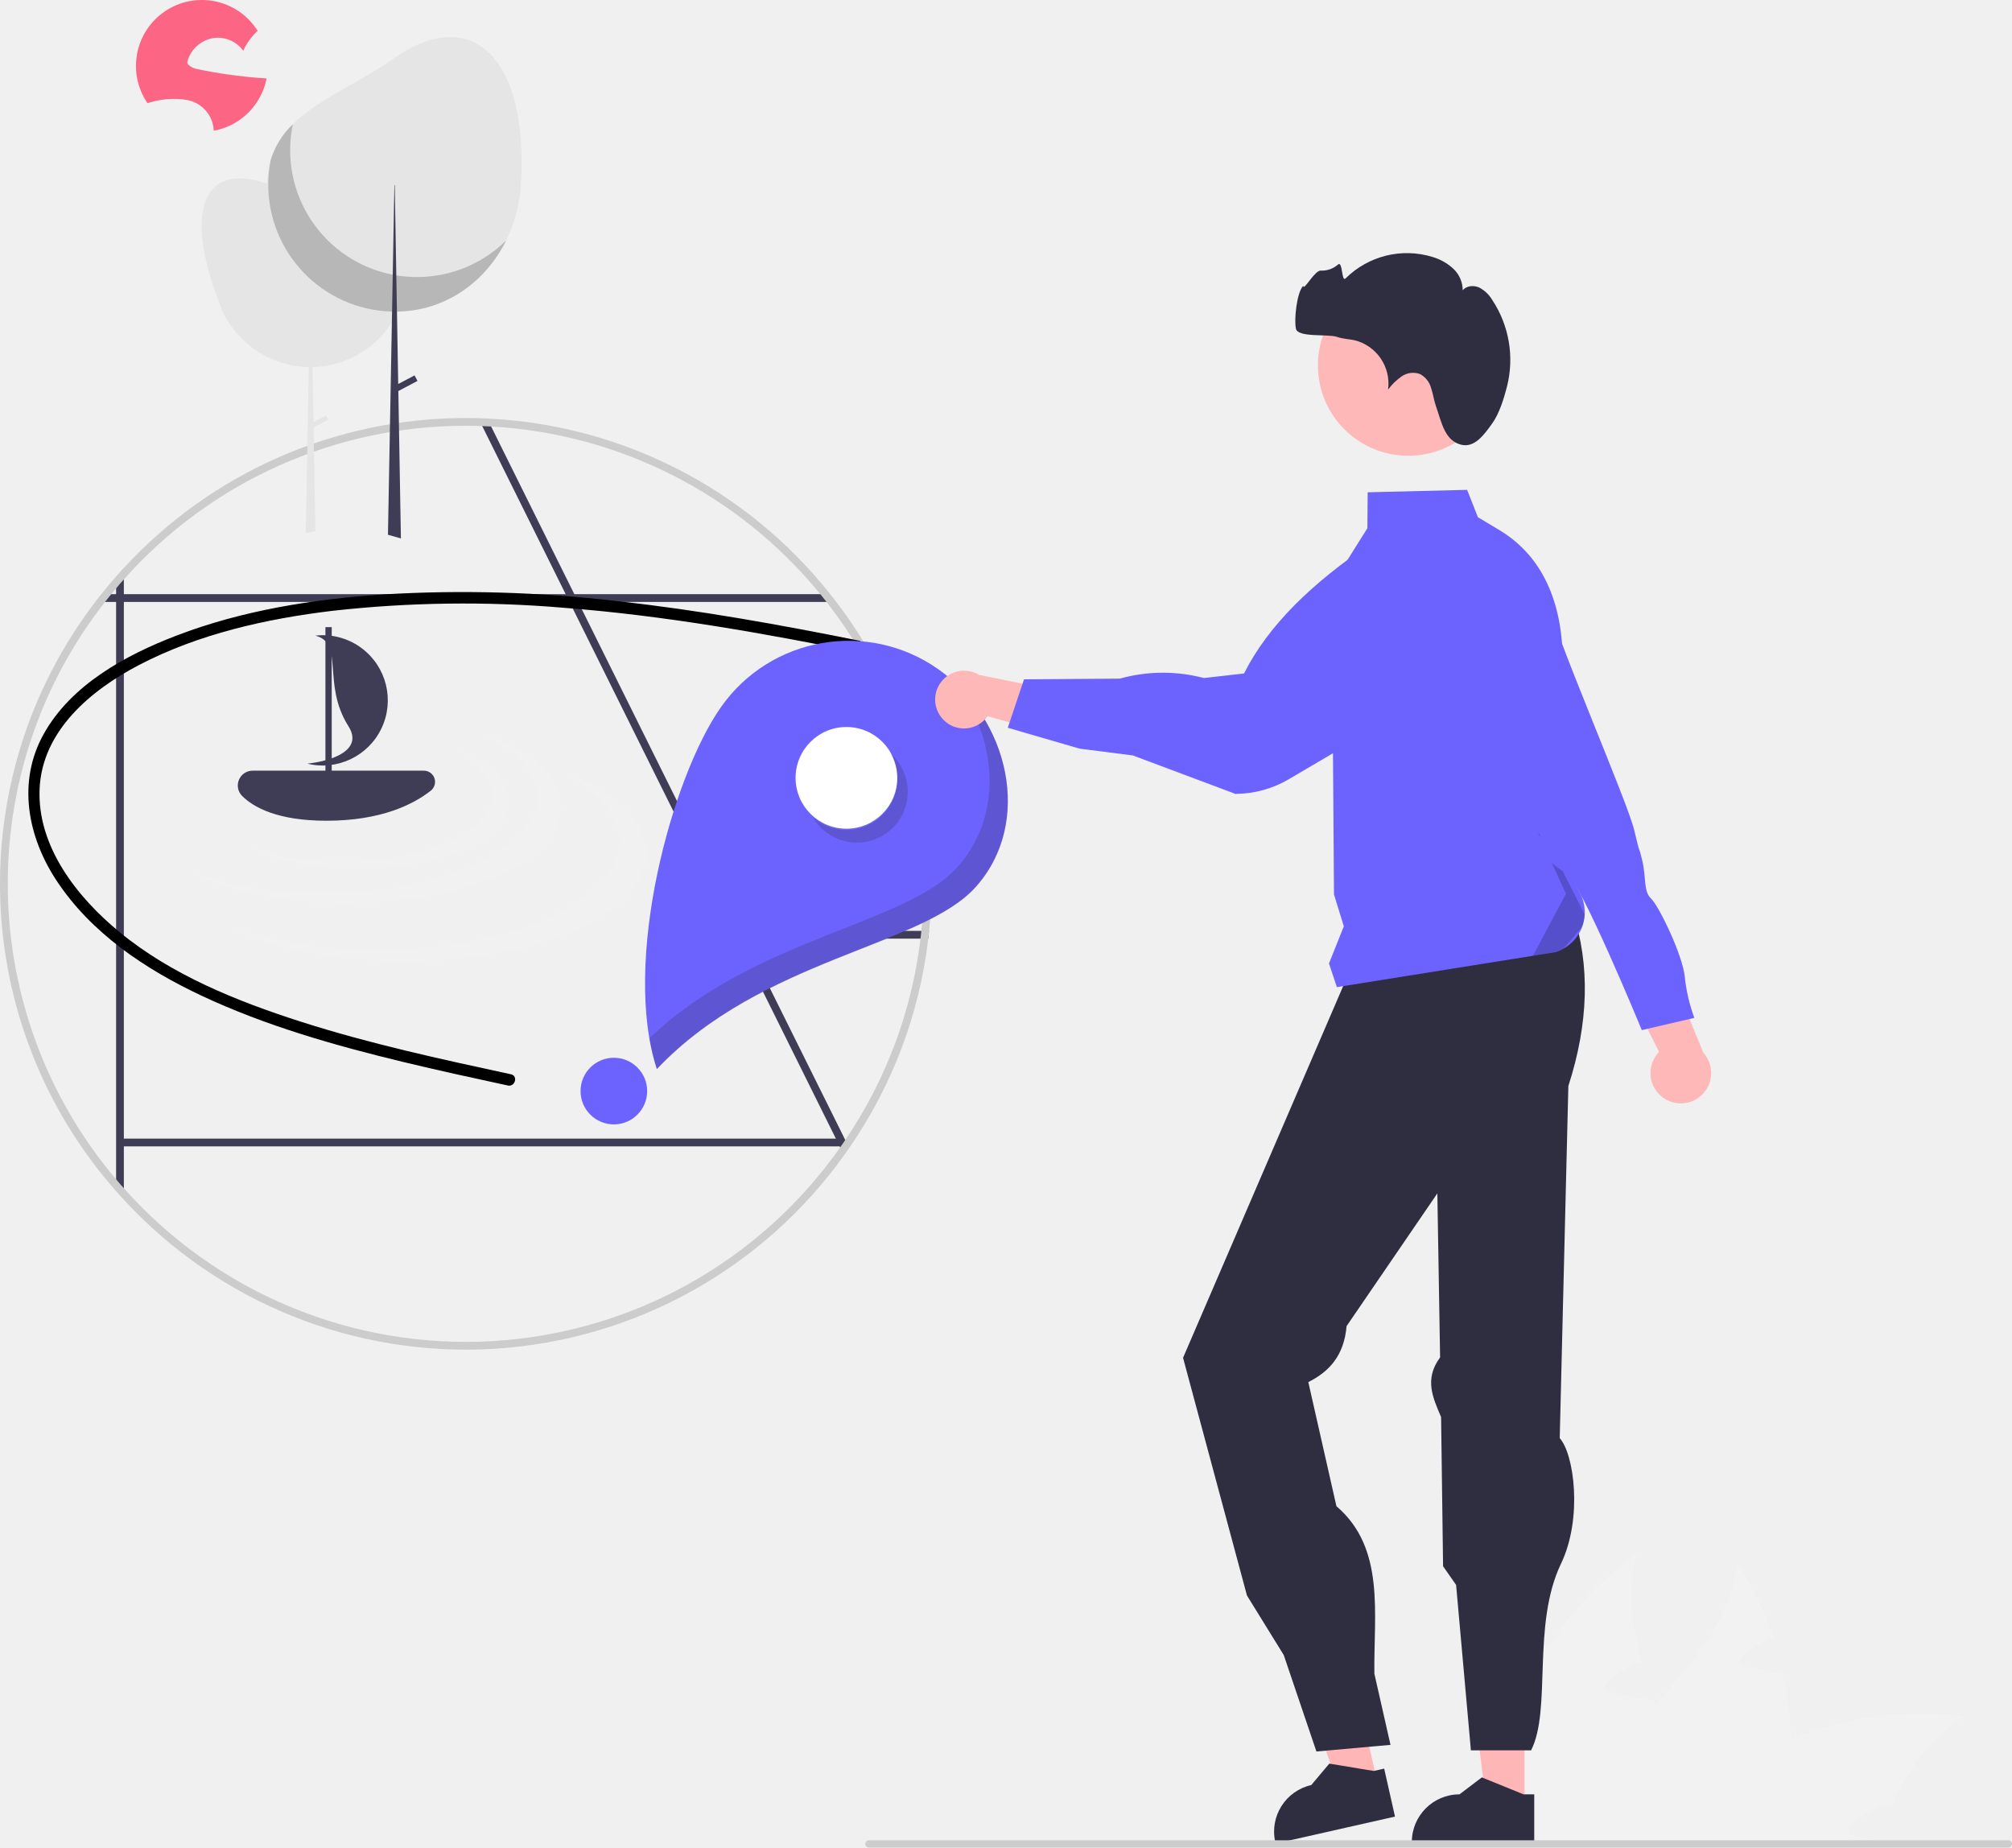
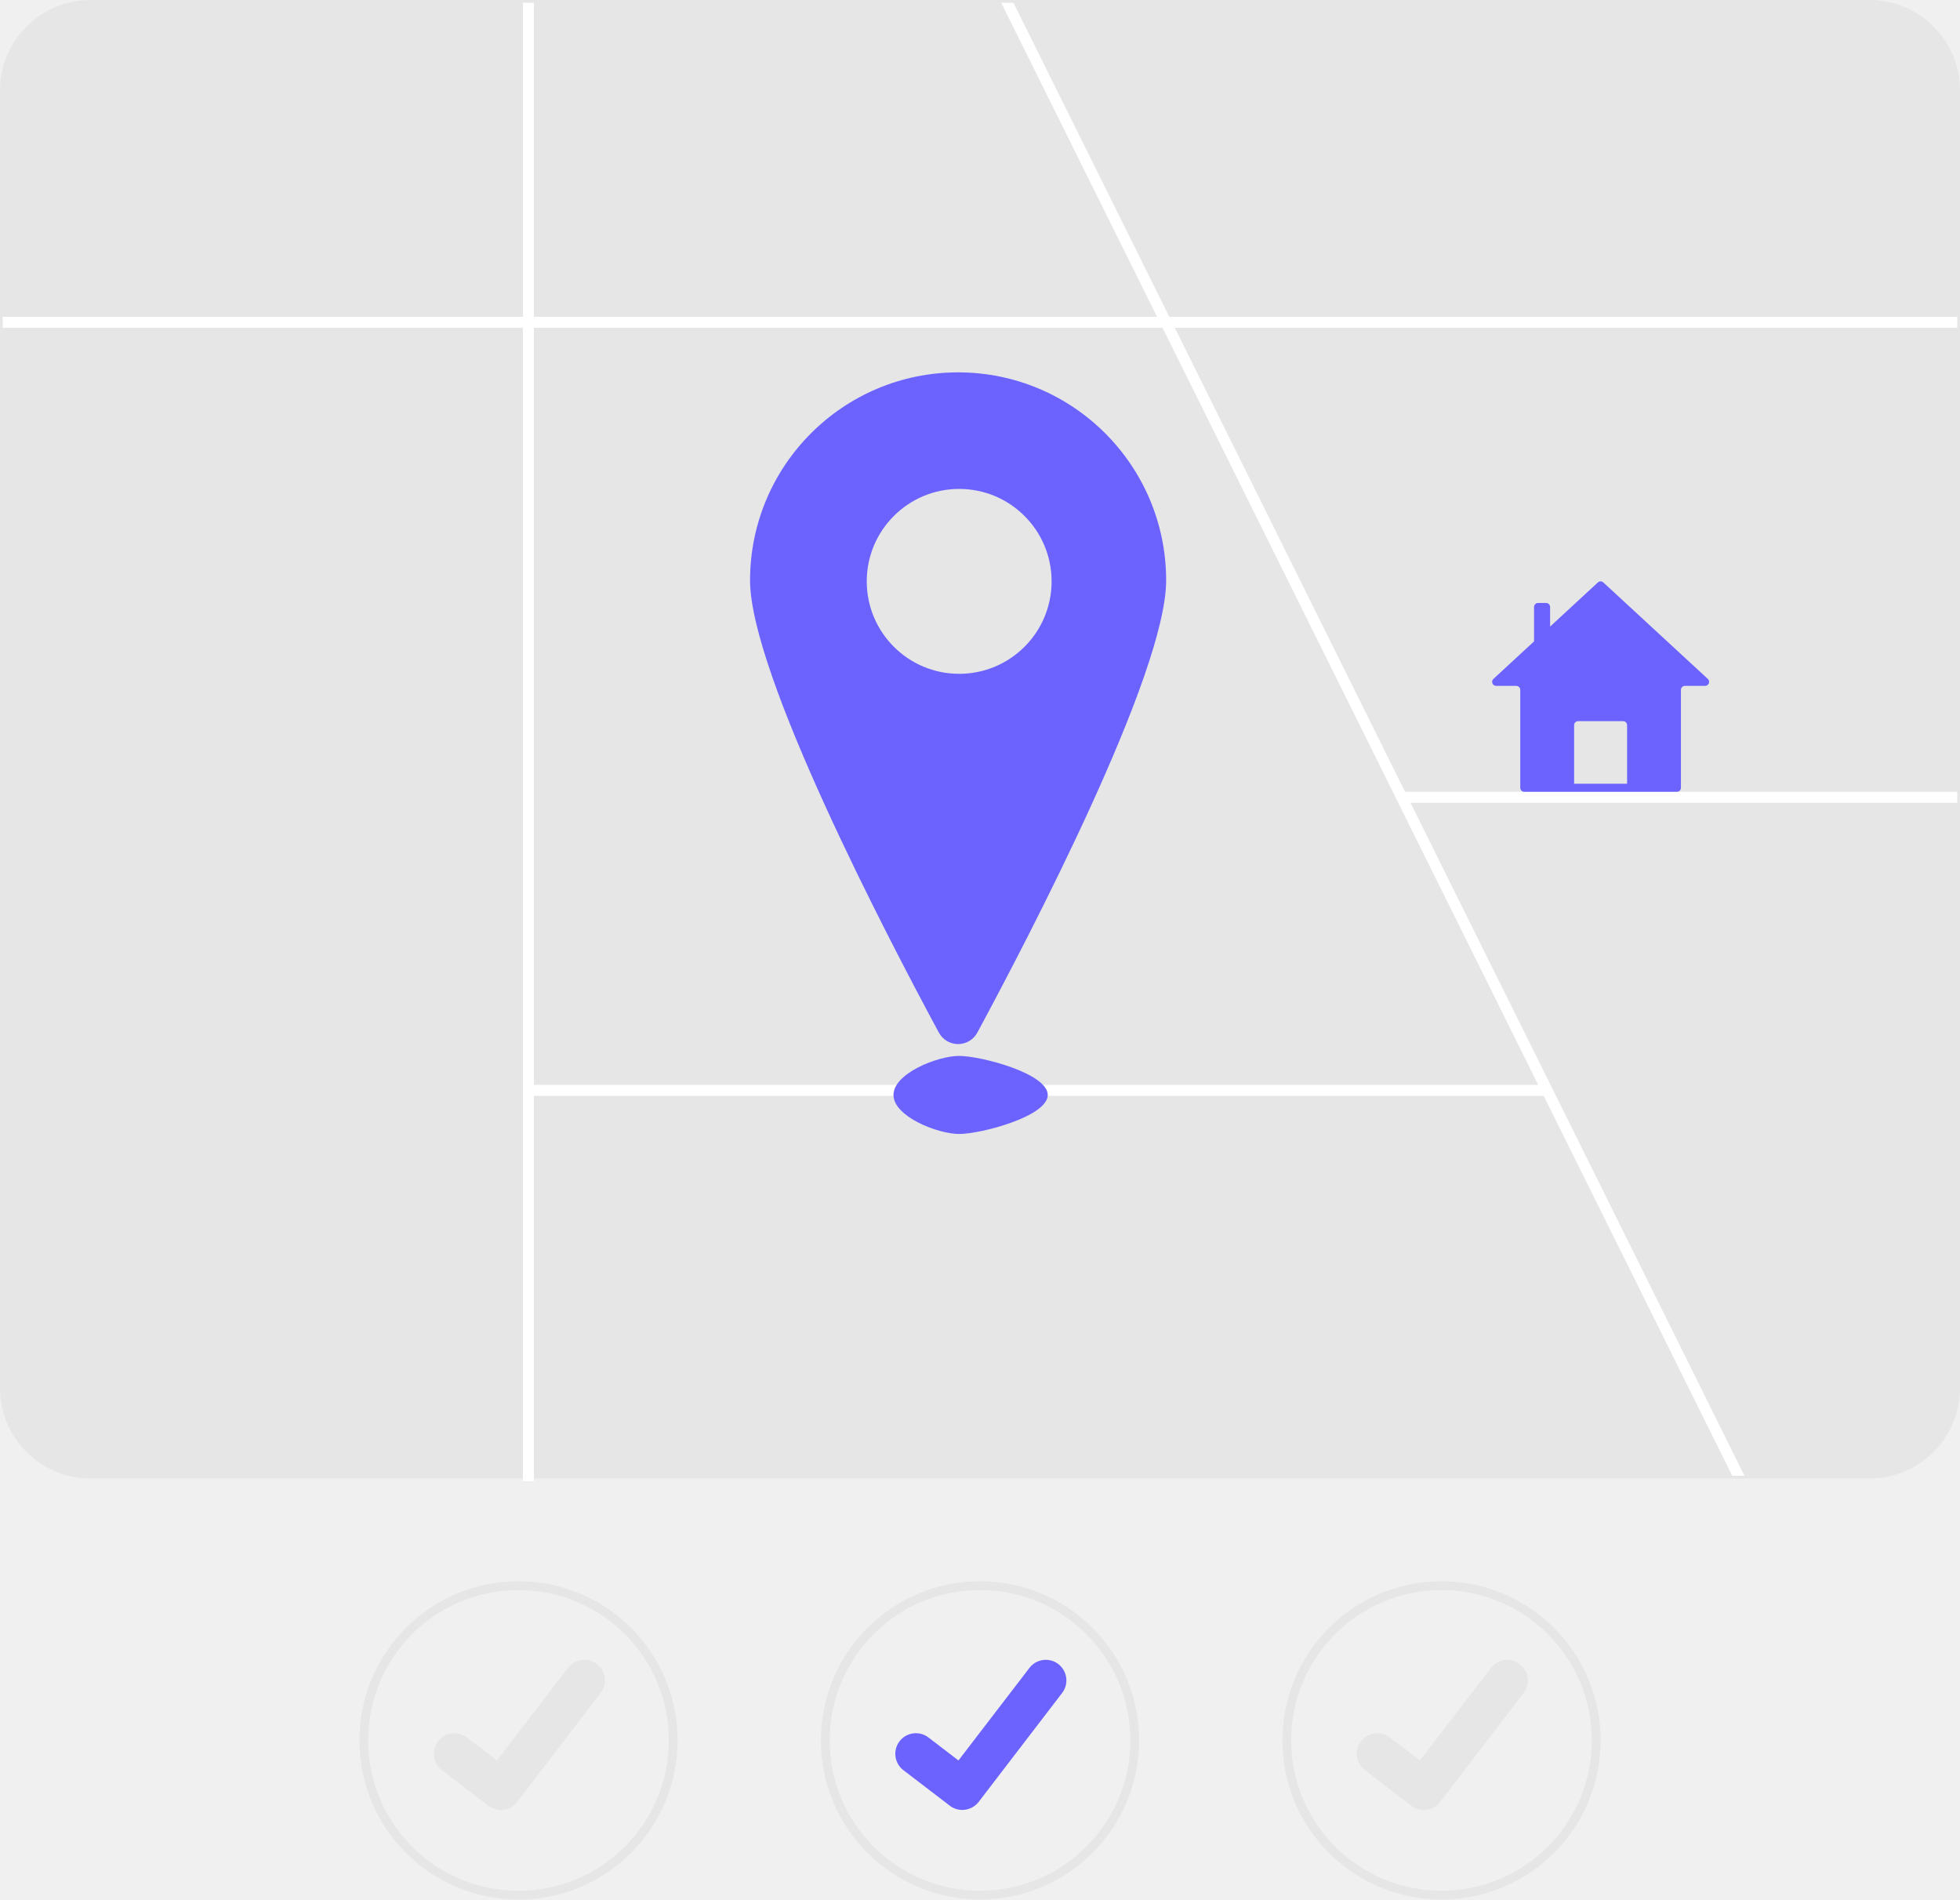
- <svg xmlns="http://www.w3.org/2000/svg" width="687.419" height="631.176" viewBox="0 0 687.419 631.176" role="img" artist="Katerina Limpitsouni" source="https://undraw.co/">
-   <path d="M868.114,728.666a110.583,110.583,0,0,1-4.789,34.601c-.12.407-.264.814-.407,1.221H792.423a63.267,63.267,0,0,1,4.765-14.367c5.866-12.452,15.445-23.107,24.903-33.691,13.026-14.583,25.741-29.046,27.753-48.01a108.911,108.911,0,0,1,12.26,25.31,29.748,29.748,0,0,0-9.841,6.034c-.79.742-1.628,1.82-1.221,2.849.383.862,1.437,1.149,2.371,1.341,2.251.431,4.502.862,6.753,1.269,1.772.359,3.568.694,5.364,1.03A117.579,117.579,0,0,1,868.114,728.666Z" transform="translate(-256.2903 -134.4121)" fill="#f2f2f2" />
-   <path d="M927.331,720.908c-11.302,6.872-18.486,17.504-24.352,29.405a30.078,30.078,0,0,0-13.673,7.184c-.814.742-1.652,1.82-1.221,2.849.359.862,1.437,1.149,2.371,1.341,2.227.431,4.502.862,6.729,1.269-.215.503-.431,1.03-.646,1.533H821.828A105.641,105.641,0,0,1,833.058,751.654c.886-.886,1.796-1.724,2.73-2.586a111.74,111.74,0,0,1,32.326-20.401A113.722,113.722,0,0,1,927.331,720.908Z" transform="translate(-256.2903 -134.4121)" fill="#f2f2f2" />
-   <path d="M834.279,764.489H767.759a108.058,108.058,0,0,1,.096-15.995,114.384,114.384,0,0,1,47.531-83.162c-3.448,12.284-1.676,24.496,1.916,36.756-.503.168-1.006.311-1.461.503a29.751,29.751,0,0,0-9.841,6.034c-.79.742-1.628,1.82-1.221,2.849.359.862,1.437,1.149,2.371,1.341,2.251.431,4.502.862,6.729,1.269,1.796.359,3.592.694,5.388,1.054.838.144,1.676.311,2.514.479.12.287.192.551.311.814,4.214,11.613,8.812,23.323,10.967,35.224a82.22,82.22,0,0,1,1.102,9.027C834.231,761.95,834.279,763.219,834.279,764.489Z" transform="translate(-256.2903 -134.4121)" fill="#f2f2f2" />
-   <circle cx="68.969" cy="22.514" r="22.514" fill="#fd6584" />
-   <path d="M375.65,146.266a11.17,11.17,0,0,0-9.426-7.834c-.049-.007-.095.002-.144-.001a1.404,1.404,0,0,0-.192-.044c-10.296-1.331-22.181,3.594-26.472,13.354a10.906,10.906,0,0,0-9.134-4.451,11.124,11.124,0,0,0-9.95,8.02,1.305,1.305,0,0,0,.581,1.428,5.705,5.705,0,0,0,2.352,1.194q2.805.594,5.629,1.089,5.512.965,11.081,1.56a164.775,164.775,0,0,0,22.697.858c2.523-.079,4.957-.162,7.269-1.276a10.815,10.815,0,0,0,4.17-3.639A12.27,12.27,0,0,0,375.65,146.266Z" transform="translate(-256.2903 -134.4121)" fill="#f0f0f0" />
-   <path d="M328.857,176.284a11.17,11.17,0,0,0-9.426-7.834c-.049-.007-.095.002-.144-.001a1.403,1.403,0,0,0-.192-.044c-10.296-1.331-22.181,3.594-26.472,13.354a10.906,10.906,0,0,0-9.134-4.451,11.124,11.124,0,0,0-9.95,8.02,1.305,1.305,0,0,0,.581,1.428,5.705,5.705,0,0,0,2.352,1.194q2.805.594,5.629,1.089,5.512.964,11.081,1.56a164.782,164.782,0,0,0,22.697.858c2.523-.079,4.957-.162,7.269-1.276a10.817,10.817,0,0,0,4.17-3.639A12.27,12.27,0,0,0,328.857,176.284Z" transform="translate(-256.2903 -134.4121)" fill="#f0f0f0" />
-   <path d="M545.439,525.72c-.57.835-2.068,1.83-2.652,2.652l.623-1.889-.212-.438-1.326-2.652-33.763-68.043-.013-.013L450.859,340.043v-.013l-1.313-2.639V337.378l-28.326-57.063-1.339-2.705q1.511.04,3.023.119l1.353,2.719L452.504,337.378l.013.013,1.313,2.639v.013l55.776,112.363v.013l1.313,2.639v.013L544.683,523.062l.451.915Z" transform="translate(-256.2903 -134.4121)" fill="#3f3d56" />
-   <path d="M541.672,340.043H288.993c.677-.888,1.366-1.777,2.082-2.652H539.591C540.307,338.266,540.996,339.155,541.672,340.043Z" transform="translate(-256.2903 -134.4121)" fill="#3f3d56" />
-   <path d="M573.685,452.419c-.08.888-.172,1.777-.292,2.652H508.665v-2.652Z" transform="translate(-256.2903 -134.4121)" fill="#3f3d56" />
-   <path d="M298.607,328.652v213.4c-.915-.968-1.79-1.949-2.652-2.931V331.583C296.817,330.601,297.692,329.62,298.607,328.652Z" transform="translate(-256.2903 -134.4121)" fill="#3f3d56" />
-   <rect x="40.991" y="388.98" width="246.742" height="2.652" fill="#3f3d56" />
-   <path d="M543.808,525.72h.305v-.438A4.353,4.353,0,0,1,543.808,525.72Zm-2.042-186.002c-.677-.888-1.366-1.777-2.082-2.652a158.846,158.846,0,0,0-116.686-59.662q-1.511-.08-3.023-.119c-1.512-.04-3.024-.066-4.549-.066a158.653,158.653,0,0,0-116.726,51.109c-.915.968-1.79,1.949-2.652,2.931q-2.526,2.845-4.88,5.808c-.716.875-1.405,1.764-2.082,2.652a158.778,158.778,0,0,0,6.962,201.73c.862.981,1.737,1.963,2.652,2.931A158.923,158.923,0,0,0,544.842,528.85c.584-.822,1.167-1.644,1.737-2.48a157.86,157.86,0,0,0,26.907-71.624c.12-.875.212-1.764.292-2.652q.775-7.758.782-15.741a158.231,158.231,0,0,0-32.795-96.635Zm29.056,115.028a155.09,155.09,0,0,1-25.595,68.905q-.537.816-1.114,1.631a4.353,4.353,0,0,1-.305.438c-.093.146-.199.292-.305.438a156.299,156.299,0,0,1-244.803,14.296c-.915-1.008-1.803-2.016-2.652-3.05a156.167,156.167,0,0,1-3.62-197.685c.703-.888,1.406-1.777,2.135-2.652.478-.597.968-1.18,1.485-1.764.849-1.034,1.737-2.042,2.652-3.05a156.039,156.039,0,0,1,116.726-52.382q2.964,0,5.888.119c1.021.027,2.029.08,3.037.133a156.283,156.283,0,0,1,111.938,56.944c.729.875,1.432,1.764,2.135,2.652a156.509,156.509,0,0,1,32.702,112.376c-.093.889-.186,1.777-.305,2.652Zm-27.013,70.974h.305v-.438a4.367,4.367,0,0,1-.305.438Z" transform="translate(-256.2903 -134.4121)" fill="#ccc" />
-   <path d="M395.37,226.756q0,1.094-.071,2.169a32.864,32.864,0,0,1-3.079,11.931c-.014.032-.03.062-.043.092-.082.174-.167.347-.254.519a32.469,32.469,0,0,1-1.749,3.086A33.025,33.025,0,0,1,363.07,259.806l.327,18.801,4.263-2.245.761,1.447-4.993,2.629.61,34.917.007.466-3.296.734.007-.469,1.038-56.279a32.959,32.959,0,0,1-23.318-10.146c-.208-.215-.414-.437-.615-.656l-.023-.025a33.094,33.094,0,0,1-6.021-9.318c.032.037.066.071.098.107-13.622-34.233-5.697-50.103,15.678-42.608.114-.057.231-.112.345-.169a33.091,33.091,0,0,1,42.871,13.015c.201.338.396.684.583,1.031A32.886,32.886,0,0,1,395.37,226.756Z" transform="translate(-256.2903 -134.4121)" fill="#e5e5e5" />
-   <path d="M434.243,197.637a49.681,49.681,0,0,1-5,18.897c-5.583,11.299-15.383,19.865-27.597,23.061a.12.12,0,0,1-.066.013,41.883,41.883,0,0,1-9.402,1.339h-.265c-.332.013-.663.013-.995.013-.225,0-.451,0-.676-.013a43.316,43.316,0,0,1-42.648-43.311v-.477a30.029,30.029,0,0,1,1.194-8.169c0-.013.013-.026.013-.04a28.308,28.308,0,0,1,7.546-12.108c8.686-8.593,22.438-13.991,34.572-22.531C417.494,135.614,437.015,154.22,434.243,197.637Z" transform="translate(-256.2903 -134.4121)" fill="#e5e5e5" />
-   <path d="M429.244,216.534c-5.583,11.299-15.383,19.865-27.597,23.061a.12.12,0,0,1-.066.013,42.653,42.653,0,0,1-9.362,1.247h-.305q-.835.02-1.671,0a43.388,43.388,0,0,1-42.303-43.868,44.387,44.387,0,0,1,.849-7.997c0-.013.013-.026.013-.04a28.308,28.308,0,0,1,7.546-12.108A43.324,43.324,0,0,0,390.468,228.257c.411.08.822.159,1.233.225,1.193.199,2.387.345,3.594.438A43.267,43.267,0,0,0,429.244,216.534Z" transform="translate(-256.2903 -134.4121)" opacity="0.2" style="isolation:isolate" />
-   <polygon points="136.097 133.582 142.638 130.139 141.64 128.243 136.053 131.184 135.633 107.056 135.633 107.053 135.623 106.542 135.623 106.451 135.406 94.073 135.102 76.628 134.869 63.224 134.747 63.224 134.519 75.596 134.519 75.599 134.183 93.85 133.951 106.443 133.95 106.548 133.883 110.141 132.557 182.216 132.548 182.692 136.973 183.934 136.965 183.454 136.097 133.582" fill="#3f3d56" />
-   <path d="M550.214,353.346c-27.502-5.511-55.091-10.509-83.016-13.569a453.242,453.242,0,0,0-79.792-2.307c-24.035,1.621-48.276,5.423-70.855,14.089-17.399,6.678-35.946,16.782-45.344,33.633-9.06,16.243-5.526,34.975,4.339,49.962,11.869,18.032,30.378,30.389,49.621,39.42,21.91,10.283,45.344,16.948,68.809,22.617,11.9,2.875,23.865,5.474,35.831,8.06,2.496.539,3.563-3.295,1.058-3.836-24.13-5.214-48.331-10.445-71.862-17.993-21.776-6.985-44.06-15.933-61.892-30.599-14.426-11.866-28.143-29.197-27.291-48.902.858-19.865,17.525-33.734,33.861-42.271,20.415-10.669,43.61-15.866,66.337-18.582a403.056,403.056,0,0,1,78.361-1.066c34.873,2.653,69.23,8.809,103.455,15.703" transform="translate(-256.2903 -134.4121)" />
-   <path d="M421.101,384.982c11.573,5.785,18.619,13.424,18.619,21.804,0,18.051-32.664,32.685-72.957,32.685-17.518,0-33.59-2.768-46.166-7.379,13.358,6.677,32.748,10.881,54.337,10.881,40.293,0,72.957-14.633,72.957-32.685C447.892,400.085,437.451,390.976,421.101,384.982Z" transform="translate(-256.2903 -134.4121)" fill="#f1f1f1" />
-   <path d="M446.844,397.381c13.059,6.527,21.01,15.148,21.01,24.603,0,20.369-36.858,36.881-82.323,36.881-19.767,0-37.902-3.124-52.093-8.326,15.073,7.534,36.953,12.278,61.313,12.278,45.466,0,82.323-16.512,82.323-36.881C477.074,414.423,465.294,404.145,446.844,397.381Z" transform="translate(-256.2903 -134.4121)" fill="#f1f1f1" />
-   <path d="M411.249,390.444c8.154,4.075,13.118,9.458,13.118,15.361,0,12.718-23.013,23.027-51.4,23.027a96.544,96.544,0,0,1-32.525-5.199c9.411,4.704,23.072,7.666,38.282,7.666,28.387,0,51.4-10.31,51.4-23.027C430.124,401.084,422.768,394.666,411.249,390.444Z" transform="translate(-256.2903 -134.4121)" fill="#f1f1f1" />
-   <path d="M367.831,414.798c-16.767,0-24.92-4.6-28.808-8.458a5.064,5.064,0,0,1,3.583-8.648h58.493a3.829,3.829,0,0,1,2.371,6.838C397.511,409.215,386.491,414.798,367.831,414.798Z" transform="translate(-256.2903 -134.4121)" fill="#3f3d56" />
-   <path d="M379.976,355.934a22.173,22.173,0,0,0-15.972-4.369c10.099,2.493,2.13,16.45,11.326,30.924,5.012,7.888-4.735,11.755-14.02,12.814a22.255,22.255,0,0,0,18.666-39.369Z" transform="translate(-256.2903 -134.4121)" fill="#3f3d56" />
-   <rect x="111.182" y="214.246" width="2.154" height="51.264" fill="#3f3d56" />
-   <path d="M576.883,363.046a53.275,53.275,0,0,0-74.233,12.883c-16.941,24.056-33.941,87.138-21.941,123.682,35.793-37.807,90.781-41.735,109.057-62.332C609.295,415.271,600.94,379.987,576.883,363.046Z" transform="translate(-256.2903 -134.4121)" fill="#6c63ff" />
-   <circle id="af3c8991-f89c-43e0-a050-89c81726f2a6" data-name="b262ea8c-1946-46c9-a449-3a1996c39394" cx="289.193" cy="265.733" r="17.375" fill="#fff" />
-   <circle id="a49e5b2e-c339-415c-b240-8977b61bd9a6" data-name="bcc29a3a-8123-4529-80aa-6f70df2823cf" cx="209.731" cy="372.741" r="11.38" fill="#6c63ff" />
-   <path d="M564.073,396.136a17.374,17.374,0,1,1-30.008,17.521A17.372,17.372,0,0,0,560.516,391.827,17.374,17.374,0,0,1,564.073,396.136Z" transform="translate(-256.2903 -134.4121)" fill="#231f20" opacity="0.2" style="isolation:isolate" />
-   <path d="M589.799,437.361c-18.276,20.596-73.264,24.525-109.057,62.332a73.694,73.694,0,0,1-2.573-10.578c35.775-34.37,87.702-38.714,105.36-58.613,15.804-17.811,13.344-44.315-.919-62.757C602.172,385.878,607.695,417.193,589.799,437.361Z" transform="translate(-256.2903 -134.4121)" fill="#231f20" opacity="0.2" style="isolation:isolate" />
-   <polygon points="520.879 617.234 507.91 617.234 501.74 567.209 520.882 567.209 520.879 617.234" fill="#ffb6b6" />
-   <path d="M780.477,764.218l-41.819-.002v-.529a16.278,16.278,0,0,1,16.277-16.277h.001l7.639-5.795,14.252,5.796,3.651 0Z" transform="translate(-256.2903 -134.4121)" fill="#2f2e41" />
-   <polygon points="470.62 609.061 457.969 611.918 440.931 564.48 459.603 560.265 470.62 609.061" fill="#ffb6b6" />
-   <path d="M732.906,755.008l-40.792,9.21-.117-.516a16.278,16.278,0,0,1,12.292-19.462l.001-0,6.175-7.335,15.179,2.514,3.561-.804Z" transform="translate(-256.2903 -134.4121)" fill="#2f2e41" />
-   <path d="M793.596,445.819c6.081,18.339,5.438,38.246-1.462,59.612L789.185,625.724c4.876,5.366,7.936,27.246.425,42.913-10.03,20.921-3.12,49.853-10.21,63.732H758.835l-5.054-56.508-4.451-6.372-.677-50.969c-2.731-6.467-5.896-12.88-.341-20.372l-.148-8.853-.79-47.191L716.361,587.455c-.881,10.264-6.128,15.642-13.074,19.118l9.605,42.392c16.799,14.379,12.69,36.632,12.968,57.233l5.508,24.309-25.31,2.263L694.888,699.804l-12.558-20.315-21.841-81.216,15.231-35.351,6.225-14.448,34.765-80.687Z" transform="translate(-256.2903 -134.4121)" fill="#2f2e41" />
-   <path d="M578.734,380.413a9.8,9.8,0,0,0,14.968-1.337l33.527,9.424-5.503-17.241L590.732,364.953a9.853,9.853,0,0,0-11.998,15.46Z" transform="translate(-256.2903 -134.4121)" fill="#ffb8b8" />
-   <path d="M606.155,366.489l32.725-.24h0a54.709,54.709,0,0,1,27.057-.613l1.737.402,13.657-1.549c8.142-16.275,23.25-30.989,43.531-44.545a27.817,27.817,0,0,1,41.01,6.861h0a27.847,27.847,0,0,1-7.468,37.485l-61.8,36.335a36.231,36.231,0,0,1-17.871,4.995h0l-.15.078-35.253-13.208-18.135-2.308-24.59-7.147Z" transform="translate(-256.2903 -134.4121)" fill="#6c63ff" />
-   <circle cx="481.158" cy="124.835" r="30.876" fill="#ffb8b8" />
-   <path d="M766.283,278.829c2.288-3.265,3.911-8.495,4.87-12.317a37.075,37.075,0,0,0-5.077-29.719,11.304,11.304,0,0,0-4.407-4.159c-1.868-.834-4.331-.635-5.634.943a10.132,10.132,0,0,0-3.219-7.378,17.857,17.857,0,0,0-7.157-4.023,29.738,29.738,0,0,0-29.603,7.319c-1.49,1.516-.958-6.059-2.613-4.725A8.23,8.23,0,0,1,707.593,226.856c-2.114-.225-6.001,7.307-6.024,5.182-2.224,2.228-3.203,11.625-2.508,14.696s11.044,1.713,14.011,2.766c1.965.697,4.1.721,6.136,1.174a15.297,15.297,0,0,1,11.337,16.824,20.266,20.266,0,0,1,4.668-4.528,6.859,6.859,0,0,1,6.23-.778,7.706,7.706,0,0,1,3.797,4.784c.674,1.985.935,4.093,1.621,6.073,2.014,5.812,3.053,11.914,8.667,13.292C759.959,287.428,763.159,283.287,766.283,278.829Z" transform="translate(-256.2903 -134.4121)" fill="#2f2e41" />
-   <path d="M796.231,439.699l-3.39-6.78c-4.15-25.71-8.25-49.69-2.68-71.26.35-18.83-5.47-36.52-21.63-46.18l-7.29-4.36-3.69-9.36-33.98.83-.1,12.27-12.17,19.41v.08l.76,105.62,3.36,10.9-5.07,12.68,2.69,8.09,66.99-10.71,7.79-1.25a13.918,13.918,0,0,0,2.59-1.13,14.232,14.232,0,0,0,6.22-6.95c.07-.17.13-.33.19-.5a13.934,13.934,0,0,0,.9-4.3A14.303,14.303,0,0,0,796.231,439.699Z" transform="translate(-256.2903 -134.4121)" fill="#6c63ff" />
-   <path d="M797.721,446.799a13.934,13.934,0,0,1-.9,4.3l-6.41,7.45a13.918,13.918,0,0,1-2.59,1.13l-7.79,1.25,11.27-21.19-24.77-54.23Z" transform="translate(-256.2903 -134.4121)" opacity="0.2" />
-   <path d="M824.681,509.523a10.296,10.296,0,0,1-1.556-15.712L806.822,461.054l18.875,2.298L838.285,494.107a10.352,10.352,0,0,1-13.604,15.416Z" transform="translate(-256.2903 -134.4121)" fill="#ffb8b8" />
-   <path d="M758.587,396.814l12.368-1.708s1.194,18.647,7.11,21.473,3.922,3.291,4.619,6.283,3.855,7.512,8.541,9.574,26.003,53.896,26.003,53.896l17.949-4.186a57.747,57.747,0,0,1-3.256-13.961c-.631-7.213-8.805-24.232-11.497-26.758s-1.628-6.98-3.023-12.963-.427-.435-2.752-10.407-28.469-69.733-29.564-78.94-13.925-14.627-13.925-14.627l-9.972,2.325Z" transform="translate(-256.2903 -134.4121)" fill="#6c63ff" />
-   <path id="a00e3c47-1fa9-4e2e-8ad1-93a2fdd4719a-114" data-name="f02c4e45-f306-4b42-b3ad-5ddd3016d7d2" d="M553.182,765.588h389.281a1.247,1.247,0,0,0,0-2.494H553.182a1.247,1.247,0,1,0,0,2.494h0Z" transform="translate(-256.2903 -134.4121)" fill="#ccc" />
+ <svg xmlns="http://www.w3.org/2000/svg" width="640.629" height="620.746" viewBox="0 0 640.629 620.746" role="img" artist="Katerina Limpitsouni" source="https://undraw.co/">
+   <g transform="translate(-640 -230)">
+     <path d="M808.8,643.875H227.219a29.56,29.56,0,0,1-29.526-29.526v-424.1a29.56,29.56,0,0,1,29.526-29.526H808.8a29.56,29.56,0,0,1,29.526,29.526v424.1A29.56,29.56,0,0,1,808.8,643.875Z" transform="translate(442.307 69.282)" fill="#e6e6e6" />
+     <path d="M425.808,481.867h-3.991L360.188,357.714l-1.789-3.579L312.821,262.3,235.588,106.7l-1.772-3.579L182.87.5h4.008l50.928,102.626L239.6,106.7l75.265,151.639,1.772,3.579,45.56,91.764Z" transform="translate(784.37 230.395)" fill="#fff" />
+     <rect width="638.84" height="3.579" transform="translate(640.895 333.529)" fill="#fff" />
+     <rect width="181.776" height="3.579" transform="translate(1097.959 488.748)" fill="#fff" />
+     <rect width="3.579" height="483.156" transform="translate(810.923 230.895)" fill="#fff" />
+     <rect width="332.952" height="3.579" transform="translate(812.712 584.524)" fill="#fff" />
+     <path d="M470.692,296.718c0,30.5-44.858,116.519-61.706,147.75a7.148,7.148,0,0,1-12.587,0c-16.848-31.231-61.706-117.247-61.706-147.75a68,68,0,0,1,136,0Z" transform="translate(550.464 122.966)" fill="#6c63ff" />
+     <circle cx="30.21" cy="30.21" r="30.21" transform="translate(923.298 389.775)" fill="#e6e6e6" />
+     <path d="M14.98,0c7.044,0,28.947,5.711,28.947,12.755S22.024,25.51,14.98,25.51-6.492,19.8-6.492,12.755,7.935,0,14.98,0Z" transform="translate(938.529 575.06)" fill="#6c63ff" />
+     <path d="M386.237,465.578a52.007,52.007,0,1,0,52,52,52.009,52.009,0,0,0-52-52Zm0,101.142a49.134,49.134,0,1,1,49.127-49.134,49.136,49.136,0,0,1-49.127,49.134Z" transform="translate(724.928 281.153)" fill="#e6e6e6" />
+     <path d="M405.621,486.093a6.735,6.735,0,0,0-9.439,1.249l-23.2,30.25-9.815-7.519a6.732,6.732,0,1,0-8.19,10.688l15.159,11.6.068.054a6.691,6.691,0,0,0,4.028,1.343,6.762,6.762,0,0,0,5.357-2.632l27.282-35.594A6.735,6.735,0,0,0,405.621,486.093Z" transform="translate(731.135 287.706)" fill="#e6e6e6" />
+     <path d="M386.237,465.578a52.007,52.007,0,1,0,52,52,52.009,52.009,0,0,0-52-52Zm0,101.142a49.134,49.134,0,1,1,49.127-49.134,49.136,49.136,0,0,1-49.127,49.134Z" transform="translate(574.084 281.153)" fill="#e6e6e6" />
+     <path d="M405.621,486.093a6.735,6.735,0,0,0-9.439,1.249l-23.2,30.25-9.815-7.519a6.732,6.732,0,1,0-8.19,10.688l15.159,11.6.068.054a6.691,6.691,0,0,0,4.028,1.343,6.762,6.762,0,0,0,5.357-2.632l27.282-35.594A6.735,6.735,0,0,0,405.621,486.093Z" transform="translate(580.292 287.706)" fill="#6c63ff" />
+     <g transform="translate(40.774 -8)">
+       <path d="M386.237,465.578a52.007,52.007,0,1,0,52,52,52.009,52.009,0,0,0-52-52Zm0,101.142a49.134,49.134,0,1,1,49.127-49.134,49.136,49.136,0,0,1-49.127,49.134Z" transform="translate(382.467 289.153)" fill="#e6e6e6" />
+       <path d="M405.621,486.093a6.735,6.735,0,0,0-9.439,1.249l-23.2,30.25-9.815-7.519a6.732,6.732,0,1,0-8.19,10.688l15.159,11.6.068.054a6.691,6.691,0,0,0,4.028,1.343,6.762,6.762,0,0,0,5.357-2.632l27.282-35.594A6.735,6.735,0,0,0,405.621,486.093Z" transform="translate(388.675 295.706)" fill="#e6e6e6" />
+     </g>
+     <path d="M643.517,350.779l-34.156-31.528a1.312,1.312,0,0,0-1.779,0l-15.617,14.421v-6.4a1.312,1.312,0,0,0-1.312-1.312H588.03a1.311,1.311,0,0,0-1.312,1.312v11.243l-13.281,12.263a1.312,1.312,0,0,0,.89,2.275H580.9a1.312,1.312,0,0,1,1.312,1.311v31.989a1.311,1.311,0,0,0,1.312,1.312h49.891a1.312,1.312,0,0,0,1.312-1.312V354.366a1.311,1.311,0,0,1,1.311-1.312h6.587a1.312,1.312,0,0,0,.89-2.275Zm-42.39,13.8h14.689a1.312,1.312,0,0,1,1.312,1.312v19.149H599.815V365.894A1.312,1.312,0,0,1,601.127,364.583Z" transform="translate(554.688 101.082)" fill="#6c63ff" />
+   </g>
</svg>
